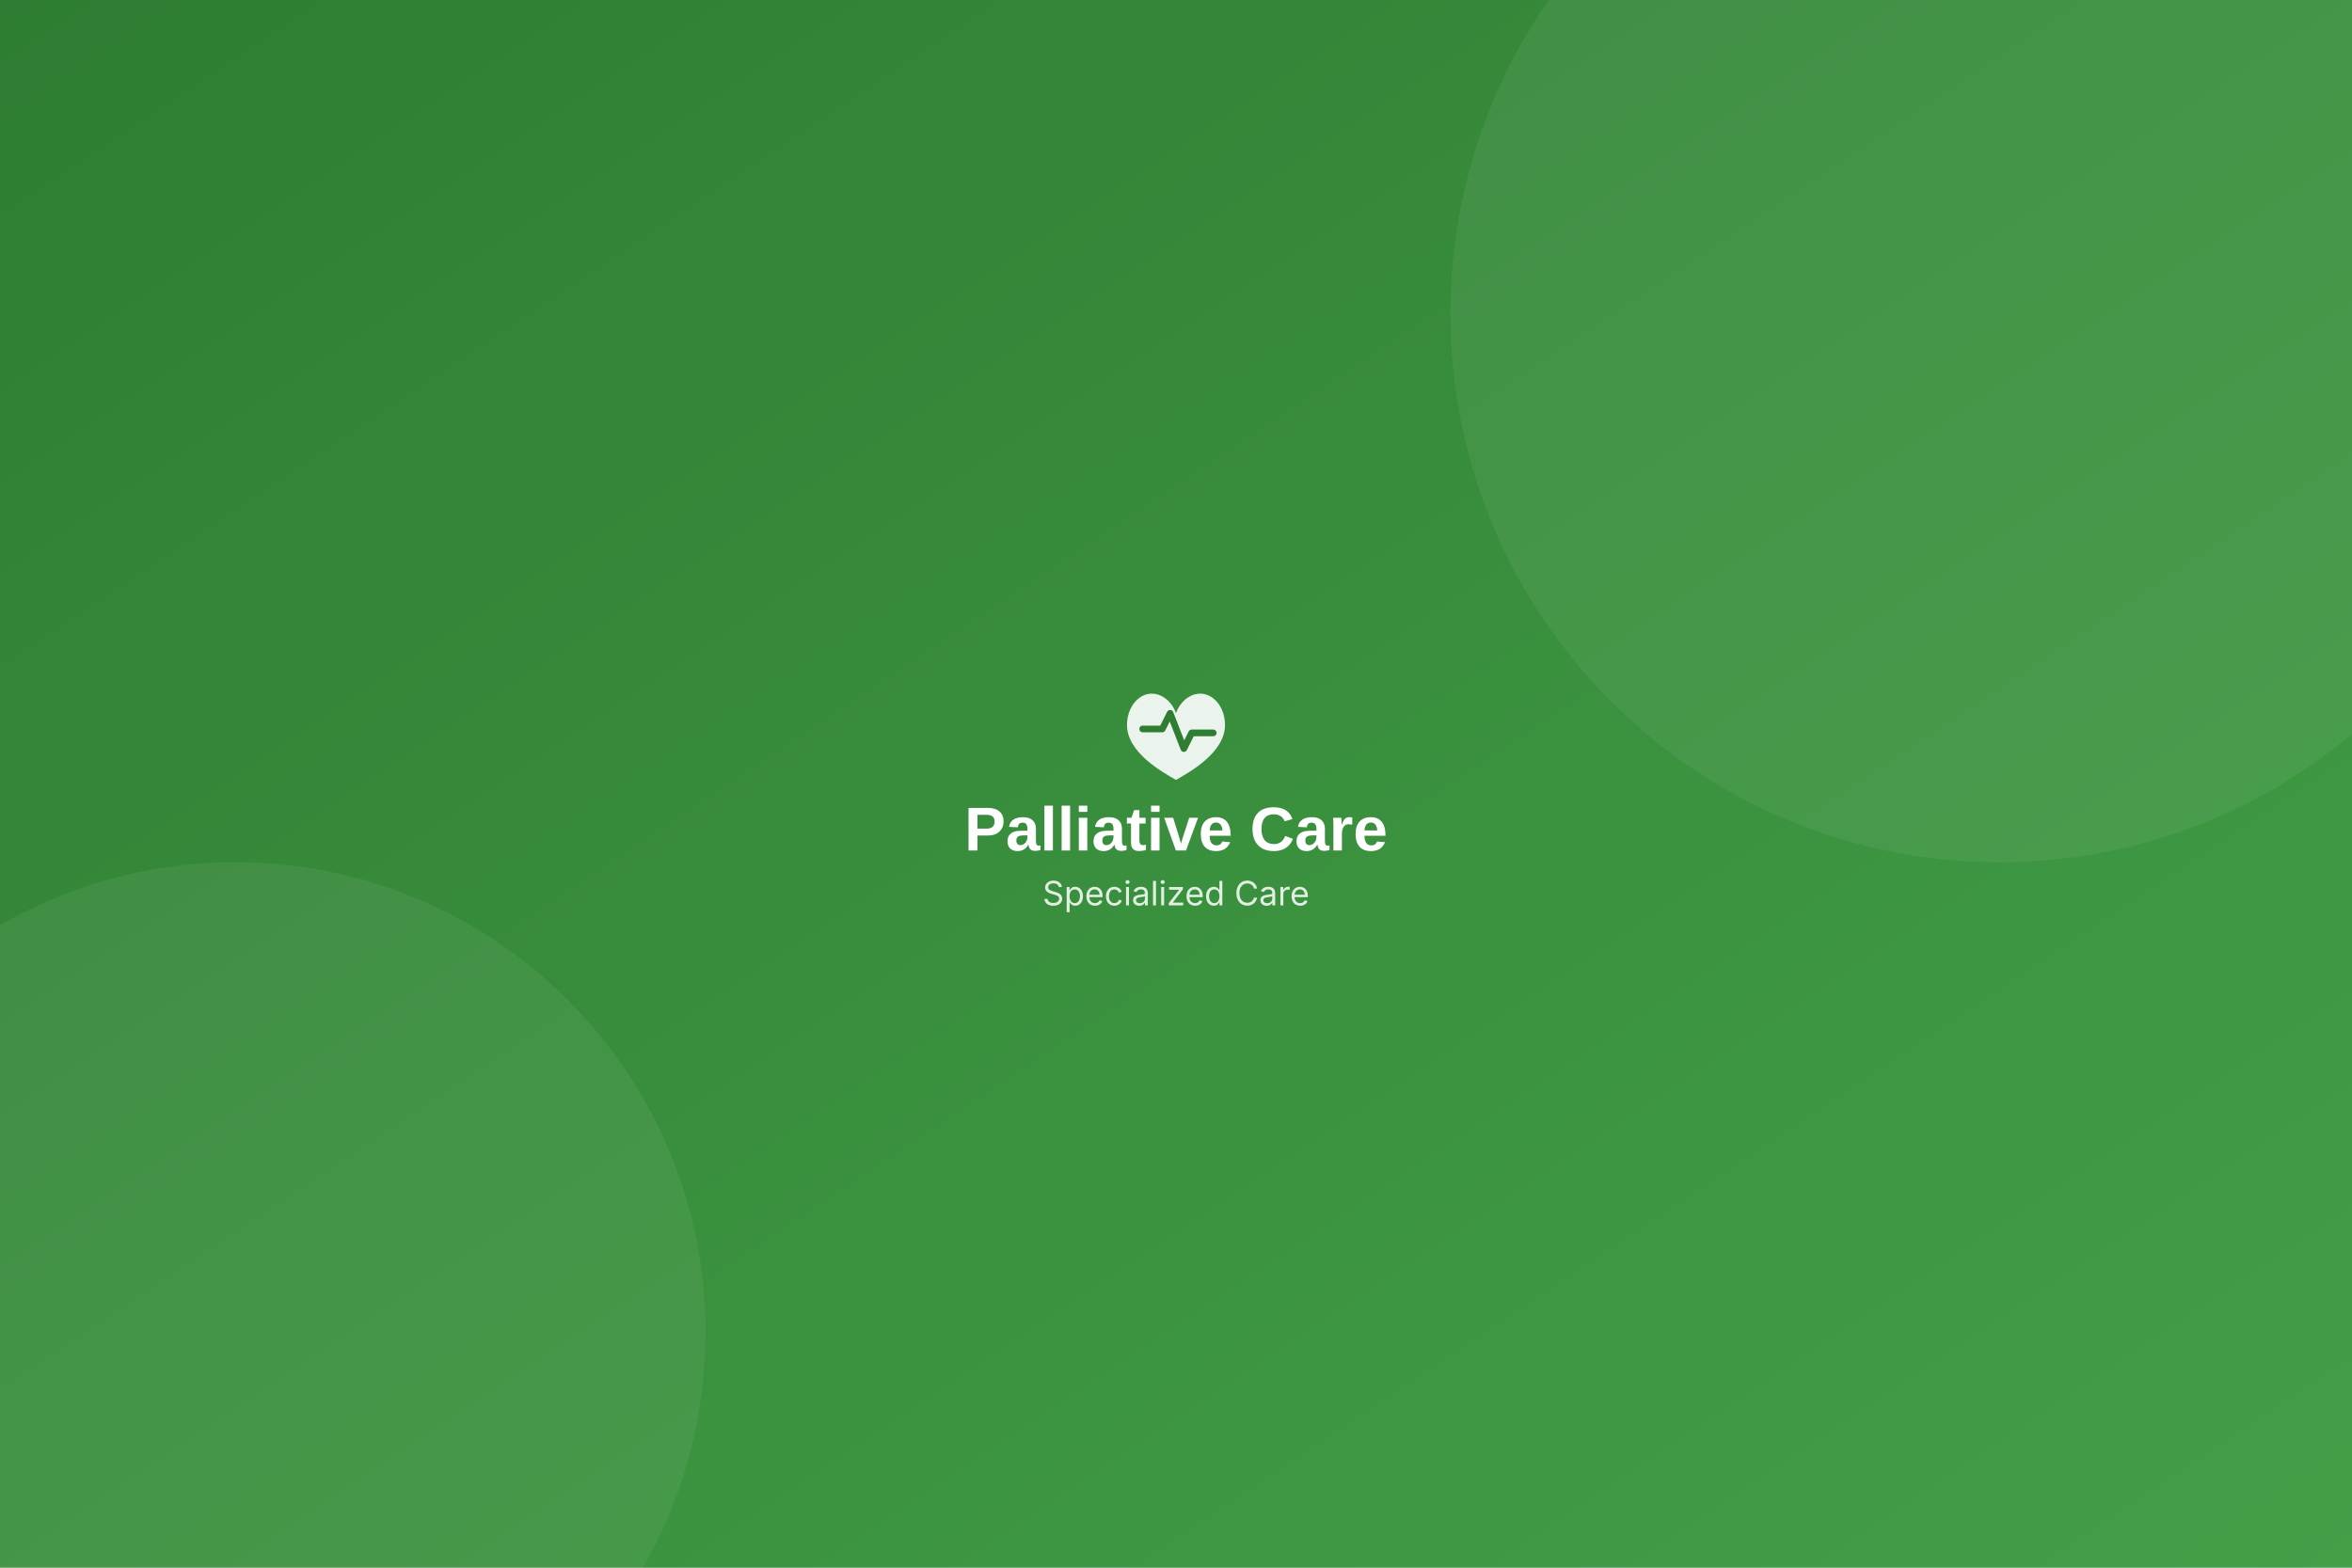
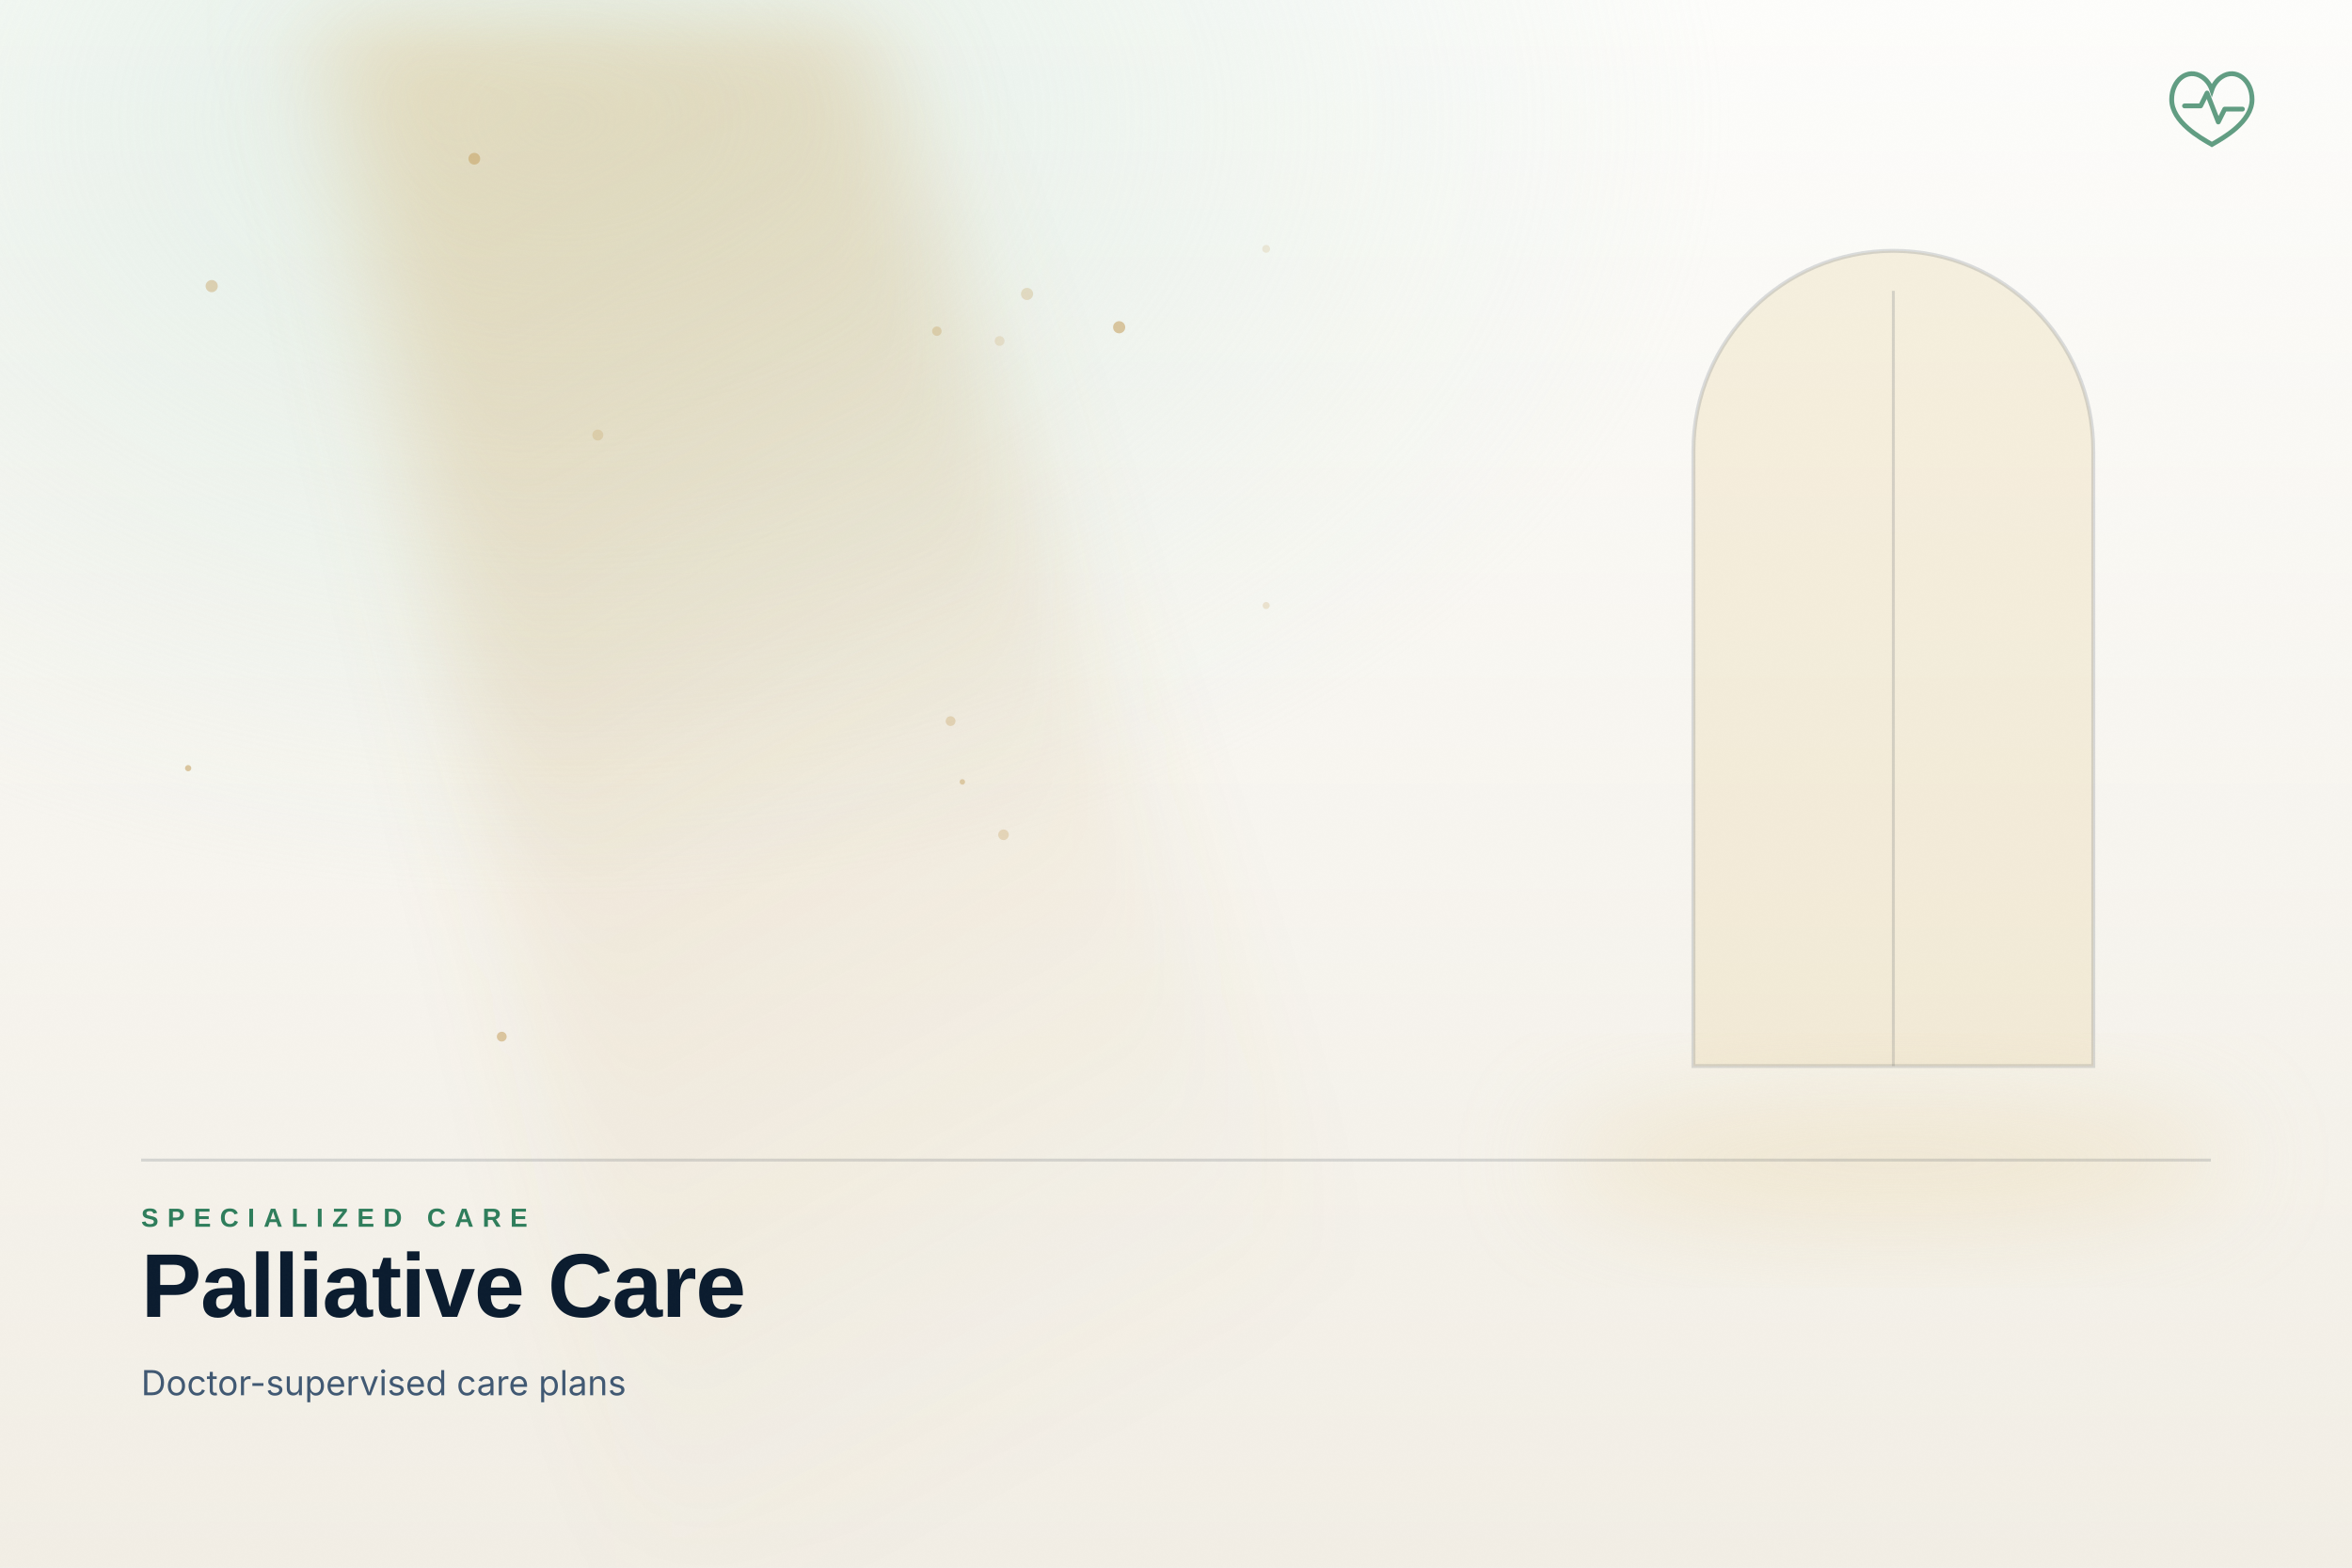
- <svg xmlns="http://www.w3.org/2000/svg" viewBox="0 0 1200 800">
+ <svg xmlns="http://www.w3.org/2000/svg" viewBox="0 0 1200 800" role="img" aria-label="Palliative Care">
  <defs>
-     <linearGradient id="g" x1="0" y1="0" x2="1" y2="1">
-       <stop offset="0" stop-color="#2e7d32" />
-       <stop offset="1" stop-color="#43a047" />
+     <linearGradient id="field19" x1="0" y1="0" x2="0" y2="1">
+       <stop offset="0" stop-color="#FDFDFB" />
+       <stop offset="1" stop-color="#F2EEE5" />
    </linearGradient>
+     <radialGradient id="glow19" cx="0.24" cy="0.08" r="0.9">
+       <stop offset="0" stop-color="#CFE4D8" stop-opacity="0.55" />
+       <stop offset="0.55" stop-color="#CFE4D8" stop-opacity="0" />
+     </radialGradient>
+     <linearGradient id="shaft19" x1="0" y1="0" x2="0.35" y2="1">
+       <stop offset="0" stop-color="#EAD9B0" stop-opacity="0.65" />
+       <stop offset="0.6" stop-color="#C29A55" stop-opacity="0.12" />
+       <stop offset="1" stop-color="#C29A55" stop-opacity="0" />
+     </linearGradient>
+     <filter id="soft19" x="-40%" y="-40%" width="180%" height="180%">
+       <feGaussianBlur stdDeviation="26" />
+     </filter>
+     <filter id="grain19">
+       <feTurbulence type="fractalNoise" baseFrequency="0.8" numOctaves="2" stitchTiles="stitch" />
+       <feColorMatrix type="saturate" values="0" />
+       <feComponentTransfer>
+         <feFuncA type="linear" slope="0.05" />
+       </feComponentTransfer>
+       <feComposite operator="over" in2="SourceGraphic" />
+     </filter>
  </defs>
-   <rect width="1200" height="800" fill="url(#g)" />
-   <circle cx="1020" cy="160" r="280" fill="#ffffff" opacity="0.06" />
-   <circle cx="120" cy="680" r="240" fill="#ffffff" opacity="0.06" />
-   <g transform="translate(575, 352) scale(1)">
-     <path d="M0 18 C0 6 10-2 19 4 c3 2 5 5 6 8 1-3 3-6 6-8 9-6 19 2 19 14 0 14-18 24-25 28 C18 42 0 32 0 18z" fill="#ffffff" opacity="0.9" />
-     <path d="M8 20 h10 l4-8 7 18 4-8 h11" stroke="#2e7d32" stroke-width="3.4" fill="none" stroke-linecap="round" stroke-linejoin="round" />
+   <rect width="1200" height="800" fill="url(#field19)" />
+   <rect width="1200" height="800" fill="url(#glow19)" />
+   <polygon points="144,-80 408,-80 744,840 336,840" fill="url(#shaft19)" filter="url(#soft19)" />
+   <g>
+     <path d="M864 544 v-314 a102 102 0 0 1 204 0 v314 z" fill="rgba(234,217,176,0.35)" stroke="rgba(10,27,46,0.14)" stroke-width="2" />
+     <line x1="966" y1="148.4" x2="966" y2="544" stroke="rgba(10,27,46,0.14)" stroke-width="1.5" />
+     <ellipse cx="966" cy="592" rx="173.4" ry="36" fill="#EAD9B0" opacity="0.4" filter="url(#soft19)" />
  </g>
-   <text x="600" y="434" text-anchor="middle" font-family="Manrope, Arial, sans-serif" font-size="31.579" font-weight="700" fill="#ffffff">Palliative Care</text>
-   <text x="600" y="462" text-anchor="middle" font-family="Inter, Arial, sans-serif" font-size="17.143" fill="#ffffff" opacity="0.85">Specialized Care</text>
+   <line x1="72" y1="592" x2="1128" y2="592" stroke="rgba(10,27,46,0.14)" stroke-width="1.5" />
+   <circle cx="96" cy="392" r="1.6" fill="#C29A55" opacity="0.52" />
+   <circle cx="646" cy="127" r="2.0" fill="#C29A55" opacity="0.18" />
+   <circle cx="108" cy="146" r="3.1" fill="#C29A55" opacity="0.40" />
+   <circle cx="256" cy="529" r="2.5" fill="#C29A55" opacity="0.51" />
+   <circle cx="571" cy="167" r="3.1" fill="#C29A55" opacity="0.53" />
+   <circle cx="510" cy="174" r="2.5" fill="#C29A55" opacity="0.20" />
+   <circle cx="512" cy="426" r="2.7" fill="#C29A55" opacity="0.30" />
+   <circle cx="485" cy="368" r="2.5" fill="#C29A55" opacity="0.32" />
+   <circle cx="305" cy="222" r="2.8" fill="#C29A55" opacity="0.26" />
+   <circle cx="524" cy="150" r="3.1" fill="#C29A55" opacity="0.27" />
+   <circle cx="646" cy="309" r="1.8" fill="#C29A55" opacity="0.22" />
+   <circle cx="242" cy="81" r="3.0" fill="#C29A55" opacity="0.49" />
+   <circle cx="478" cy="169" r="2.4" fill="#C29A55" opacity="0.33" />
+   <circle cx="491" cy="399" r="1.4" fill="#C29A55" opacity="0.44" />
+   <g transform="translate(1108,36) scale(0.82)" opacity="0.75">
+     <path d="M0 18 C0 6 10-2 19 4 c3 2 5 5 6 8 1-3 3-6 6-8 9-6 19 2 19 14 0 14-18 24-25 28 C18 42 0 32 0 18z" fill="none" stroke="#2E7D5B" stroke-width="3" />
+     <path d="M8 22 h10 l4-8 7 18 4-8 h11" stroke="#2E7D5B" stroke-width="3" fill="none" stroke-linecap="round" stroke-linejoin="round" />
+   </g>
+   <g font-family="Manrope, Arial, sans-serif">
+     <text x="72" y="626" font-size="13.333" font-weight="600" letter-spacing="4.5" fill="#2E7D5B">SPECIALIZED CARE</text>
+     <text x="72" y="672" font-size="46.154" font-weight="700" letter-spacing="-0.5" fill="#0A1B2E">Palliative Care</text>
+     <text x="72" y="712" font-family="Inter, Arial, sans-serif" font-size="17.647" fill="#405872">Doctor-supervised care plans</text>
+   </g>
+   <rect width="1200" height="800" filter="url(#grain19)" opacity="0.35" fill="none" />
</svg>
